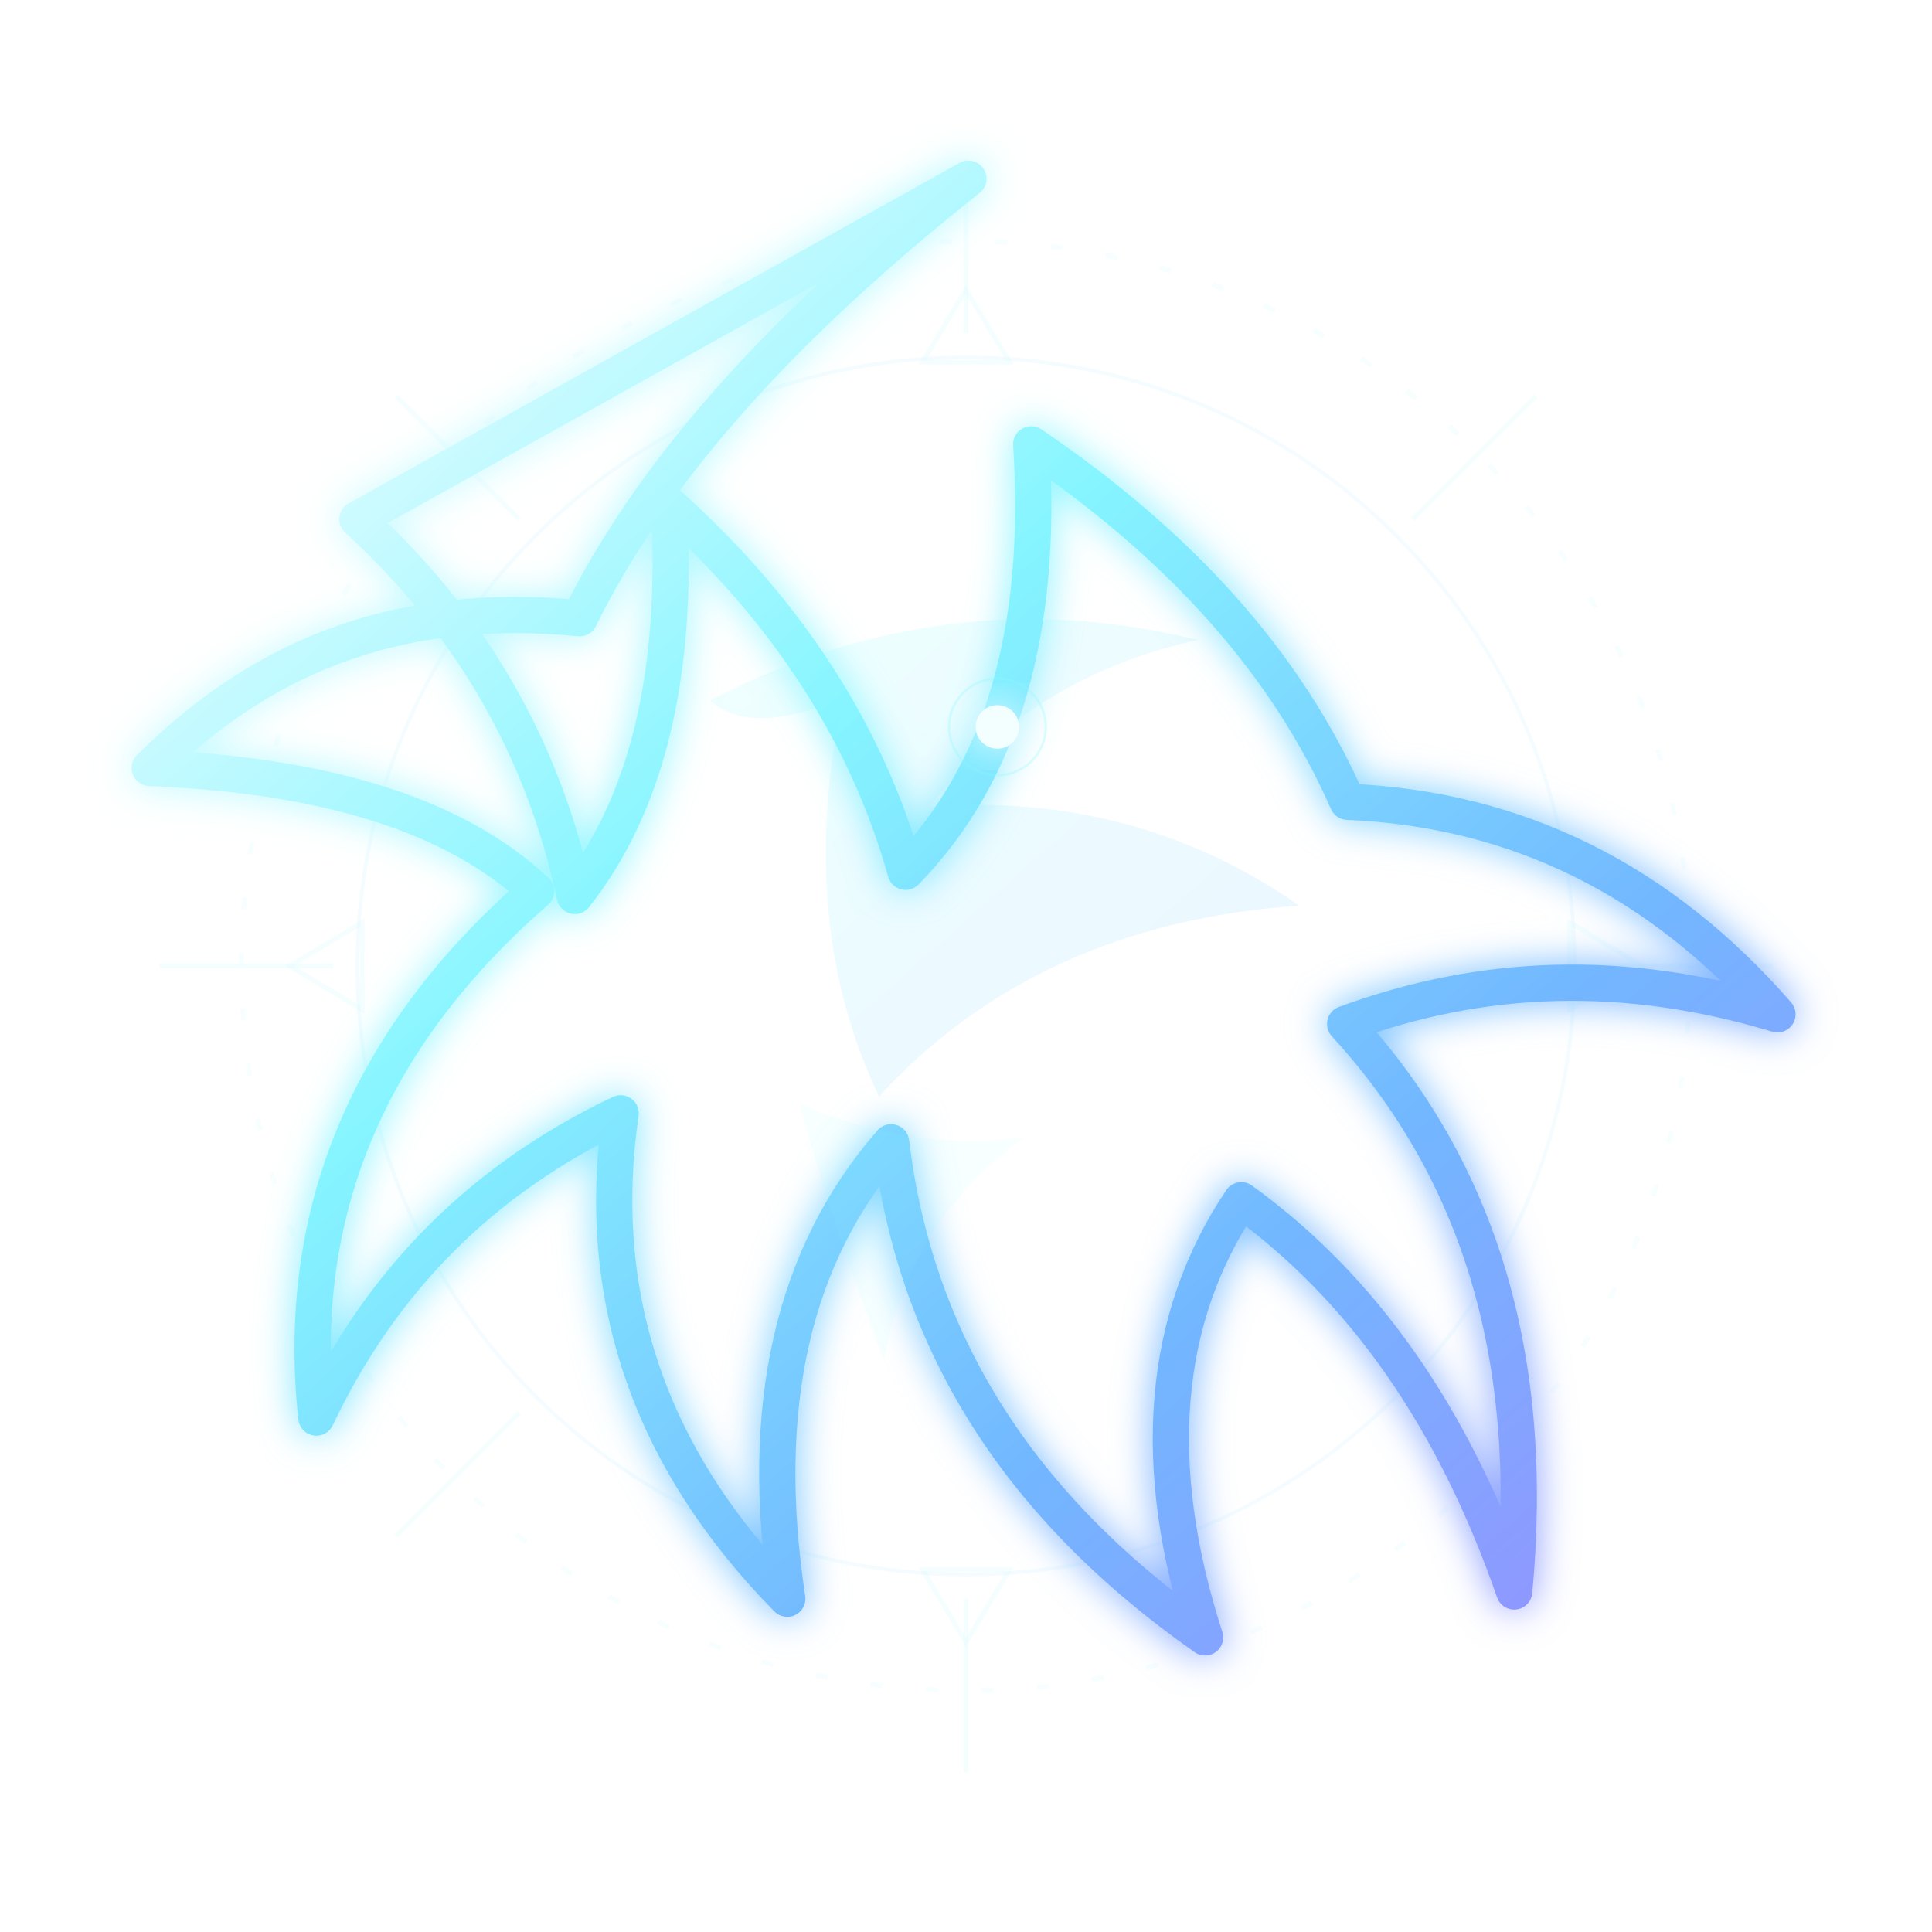
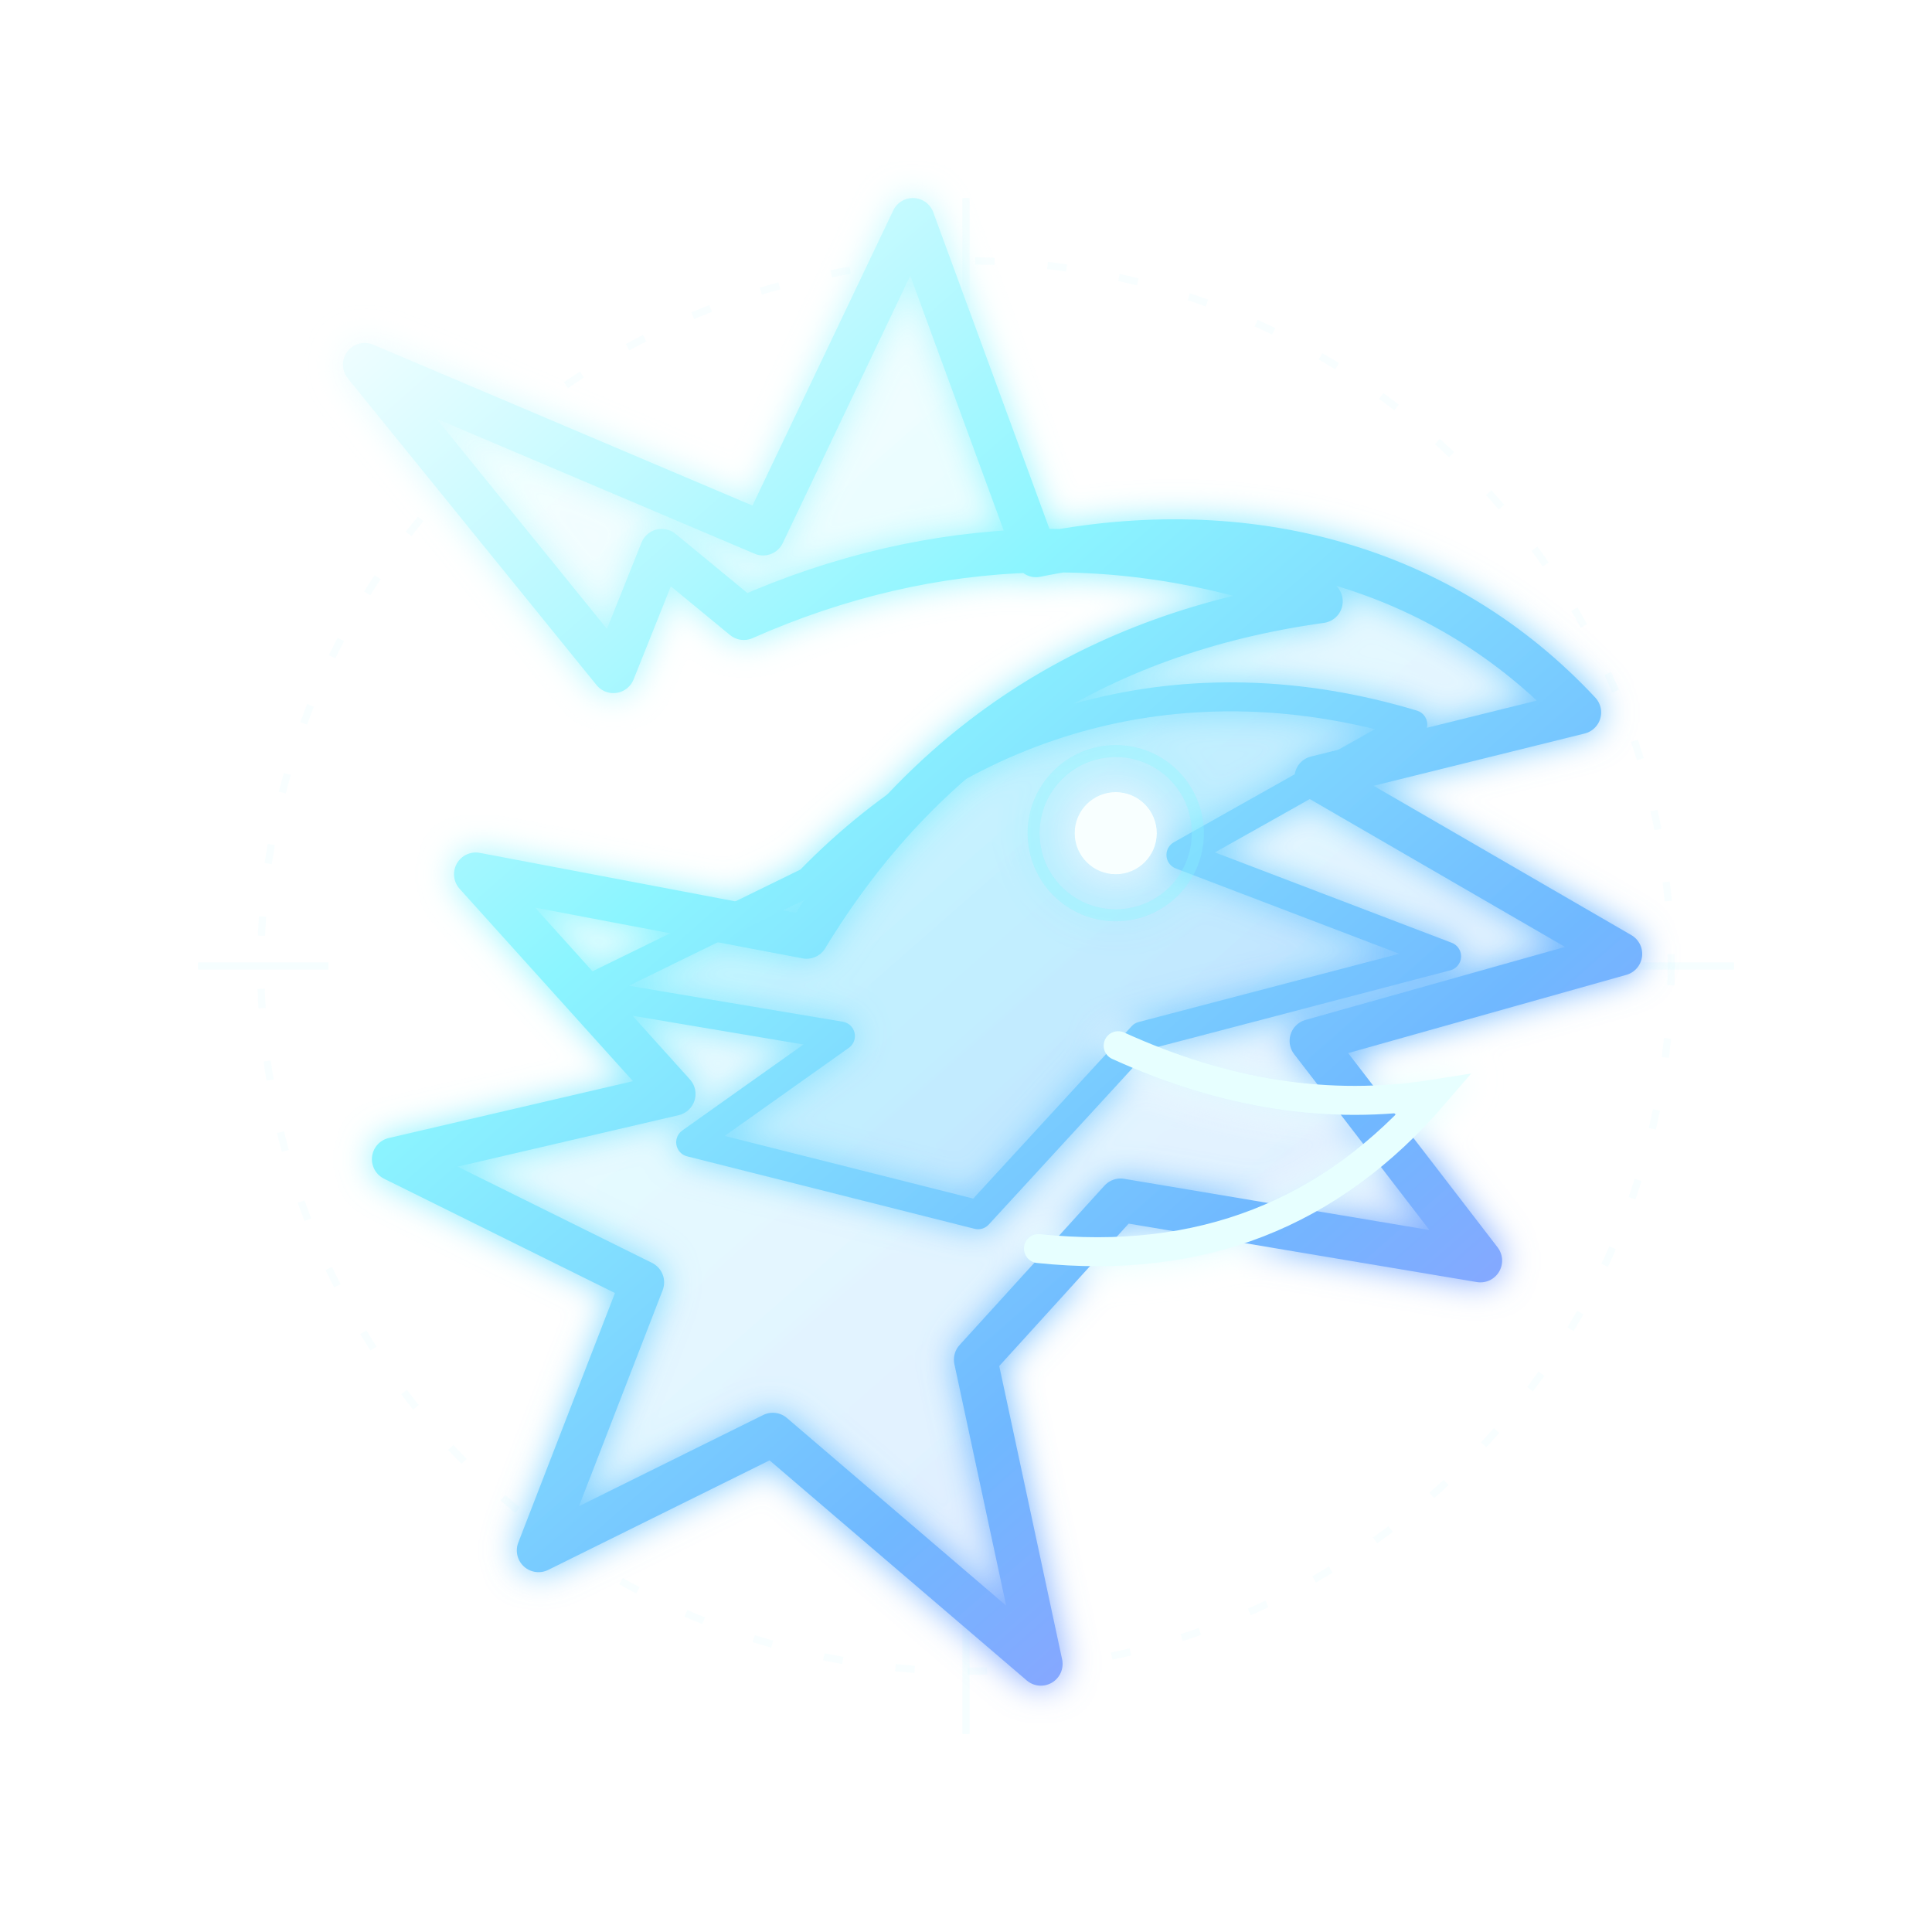
<svg xmlns="http://www.w3.org/2000/svg" viewBox="0 0 800 800" fill="none">
  <defs>
-     <linearGradient id="g" x1="120" y1="90" x2="680" y2="720" gradientUnits="userSpaceOnUse">
-       <stop stop-color="#F3FEFF" />
-       <stop offset=".36" stop-color="#86F5FF" />
-       <stop offset=".7" stop-color="#72B7FF" />
-       <stop offset="1" stop-color="#9A8CFF" />
+     <linearGradient id="ice" x1="150" y1="120" x2="650" y2="690" gradientUnits="userSpaceOnUse">
+       <stop stop-color="#F4FEFF" />
+       <stop offset=".35" stop-color="#8CF5FF" />
+       <stop offset=".7" stop-color="#70B8FF" />
+       <stop offset="1" stop-color="#A58FFF" />
    </linearGradient>
-     <radialGradient id="halo" cx="0" cy="0" r="1" gradientTransform="translate(400 400) rotate(90) scale(318)">
-       <stop stop-color="#8DF6FF" stop-opacity=".10" />
-       <stop offset="1" stop-color="#8DF6FF" stop-opacity="0" />
-     </radialGradient>
-     <filter id="glow" x="-50%" y="-50%" width="200%" height="200%">
-       <feGaussianBlur stdDeviation="8" result="b" />
+     <filter id="glow" x="-30%" y="-30%" width="160%" height="160%">
+       <feGaussianBlur stdDeviation="7" result="b" />
      <feMerge>
        <feMergeNode in="b" />
        <feMergeNode in="SourceGraphic" />
      </feMerge>
    </filter>
  </defs>
-   <circle cx="400" cy="400" r="300" stroke="#BDF8FF" stroke-opacity=".12" stroke-width="2" stroke-dasharray="5 18" />
-   <circle cx="400" cy="400" r="252" stroke="#8BDFFF" stroke-opacity=".09" stroke-width="1.5" />
-   <circle cx="400" cy="400" r="230" fill="url(#halo)" />
-   <g stroke="#BFF9FF" stroke-opacity=".16" stroke-width="2">
-     <path d="M400 66v72M400 662v72M66 400h72M662 400h72" />
-     <path d="M164 164l51 51M585 585l51 51M636 164l-51 51M215 585l-51 51" />
-     <path d="M120 400l30-18v36l-30-18Zm560 0-30-18v36l30-18ZM400 120l-18 30h36l-18-30Zm0 560-18-30h36l-18 30Z" />
+   <circle cx="400" cy="400" r="292" stroke="#BDF8FF" stroke-opacity=".10" stroke-width="3" stroke-dasharray="8 22" />
+   <path d="M400 82v54M400 664v54M82 400h54M664 400h54" stroke="#BDF8FF" stroke-opacity=".13" stroke-width="3" />
+   <g filter="url(#glow)">
+     <path d="M254 278 151 151l165 70 62-130 51 139c88-18 169 5 225 65l-109 27 126 73-128 36 70 91-149-25-60 66 27 126-111-95-97 48 43-111-103-51 116-27-82-91 137 26c48-79 119-126 213-139-78-30-160-28-239 7l-34-28Z" fill="url(#ice)" fill-opacity=".11" stroke="url(#ice)" stroke-width="18" stroke-linejoin="round" />
+     <path d="M335 365c67-69 157-93 250-65l-96 54 110 42-126 33-68 74-119-30 62-44-107-18 94-46Z" fill="url(#ice)" fill-opacity=".18" stroke="url(#ice)" stroke-width="12" stroke-linejoin="round" />
+     <path d="M463 433c44 20 87 27 131 20-43 50-97 71-164 64" stroke="#E7FFFF" stroke-width="12" stroke-linecap="round" />
+     <circle cx="462" cy="345" r="17" fill="#F8FFFF" />
+     <circle cx="462" cy="345" r="34" stroke="#8CF5FF" stroke-opacity=".34" stroke-width="5" />
  </g>
-   <path d="M401 74c-77 61-131 121-161 182-71-7-129 13-178 62 74 3 127 20 160 51-70 61-100 134-91 218 27-57 69-99 126-126-11 76 12 143 69 201-12-79 2-142 43-189 10 83 53 151 130 205-23-71-18-132 15-181 50 36 88 90 113 162 9-96-14-174-70-235 57-21 116-23 179-4-48-55-107-85-178-88-25-57-69-106-131-148 5 77-12 136-52 177-16-57-49-108-98-152 4 70-9 124-39 162-13-61-43-113-90-156Z" stroke="url(#g)" stroke-width="15" stroke-linejoin="round" filter="url(#glow)" />
-   <path d="M294 290c66-34 133-42 202-25-46 10-83 33-111 69 56-4 107 9 153 41-73 5-131 32-174 79-23-48-28-103-15-165-26 11-44 11-55 1Z" fill="url(#g)" fill-opacity=".15" />
-   <path d="M331 457c30 13 61 18 93 14-32 23-51 54-58 92-13-34-25-69-35-106Z" fill="#8DF6FF" fill-opacity=".07" />
-   <circle cx="413" cy="301" r="9" fill="#F3FEFF" filter="url(#glow)" />
-   <circle cx="413" cy="301" r="20" stroke="#8DF6FF" stroke-opacity=".28" />
</svg>
